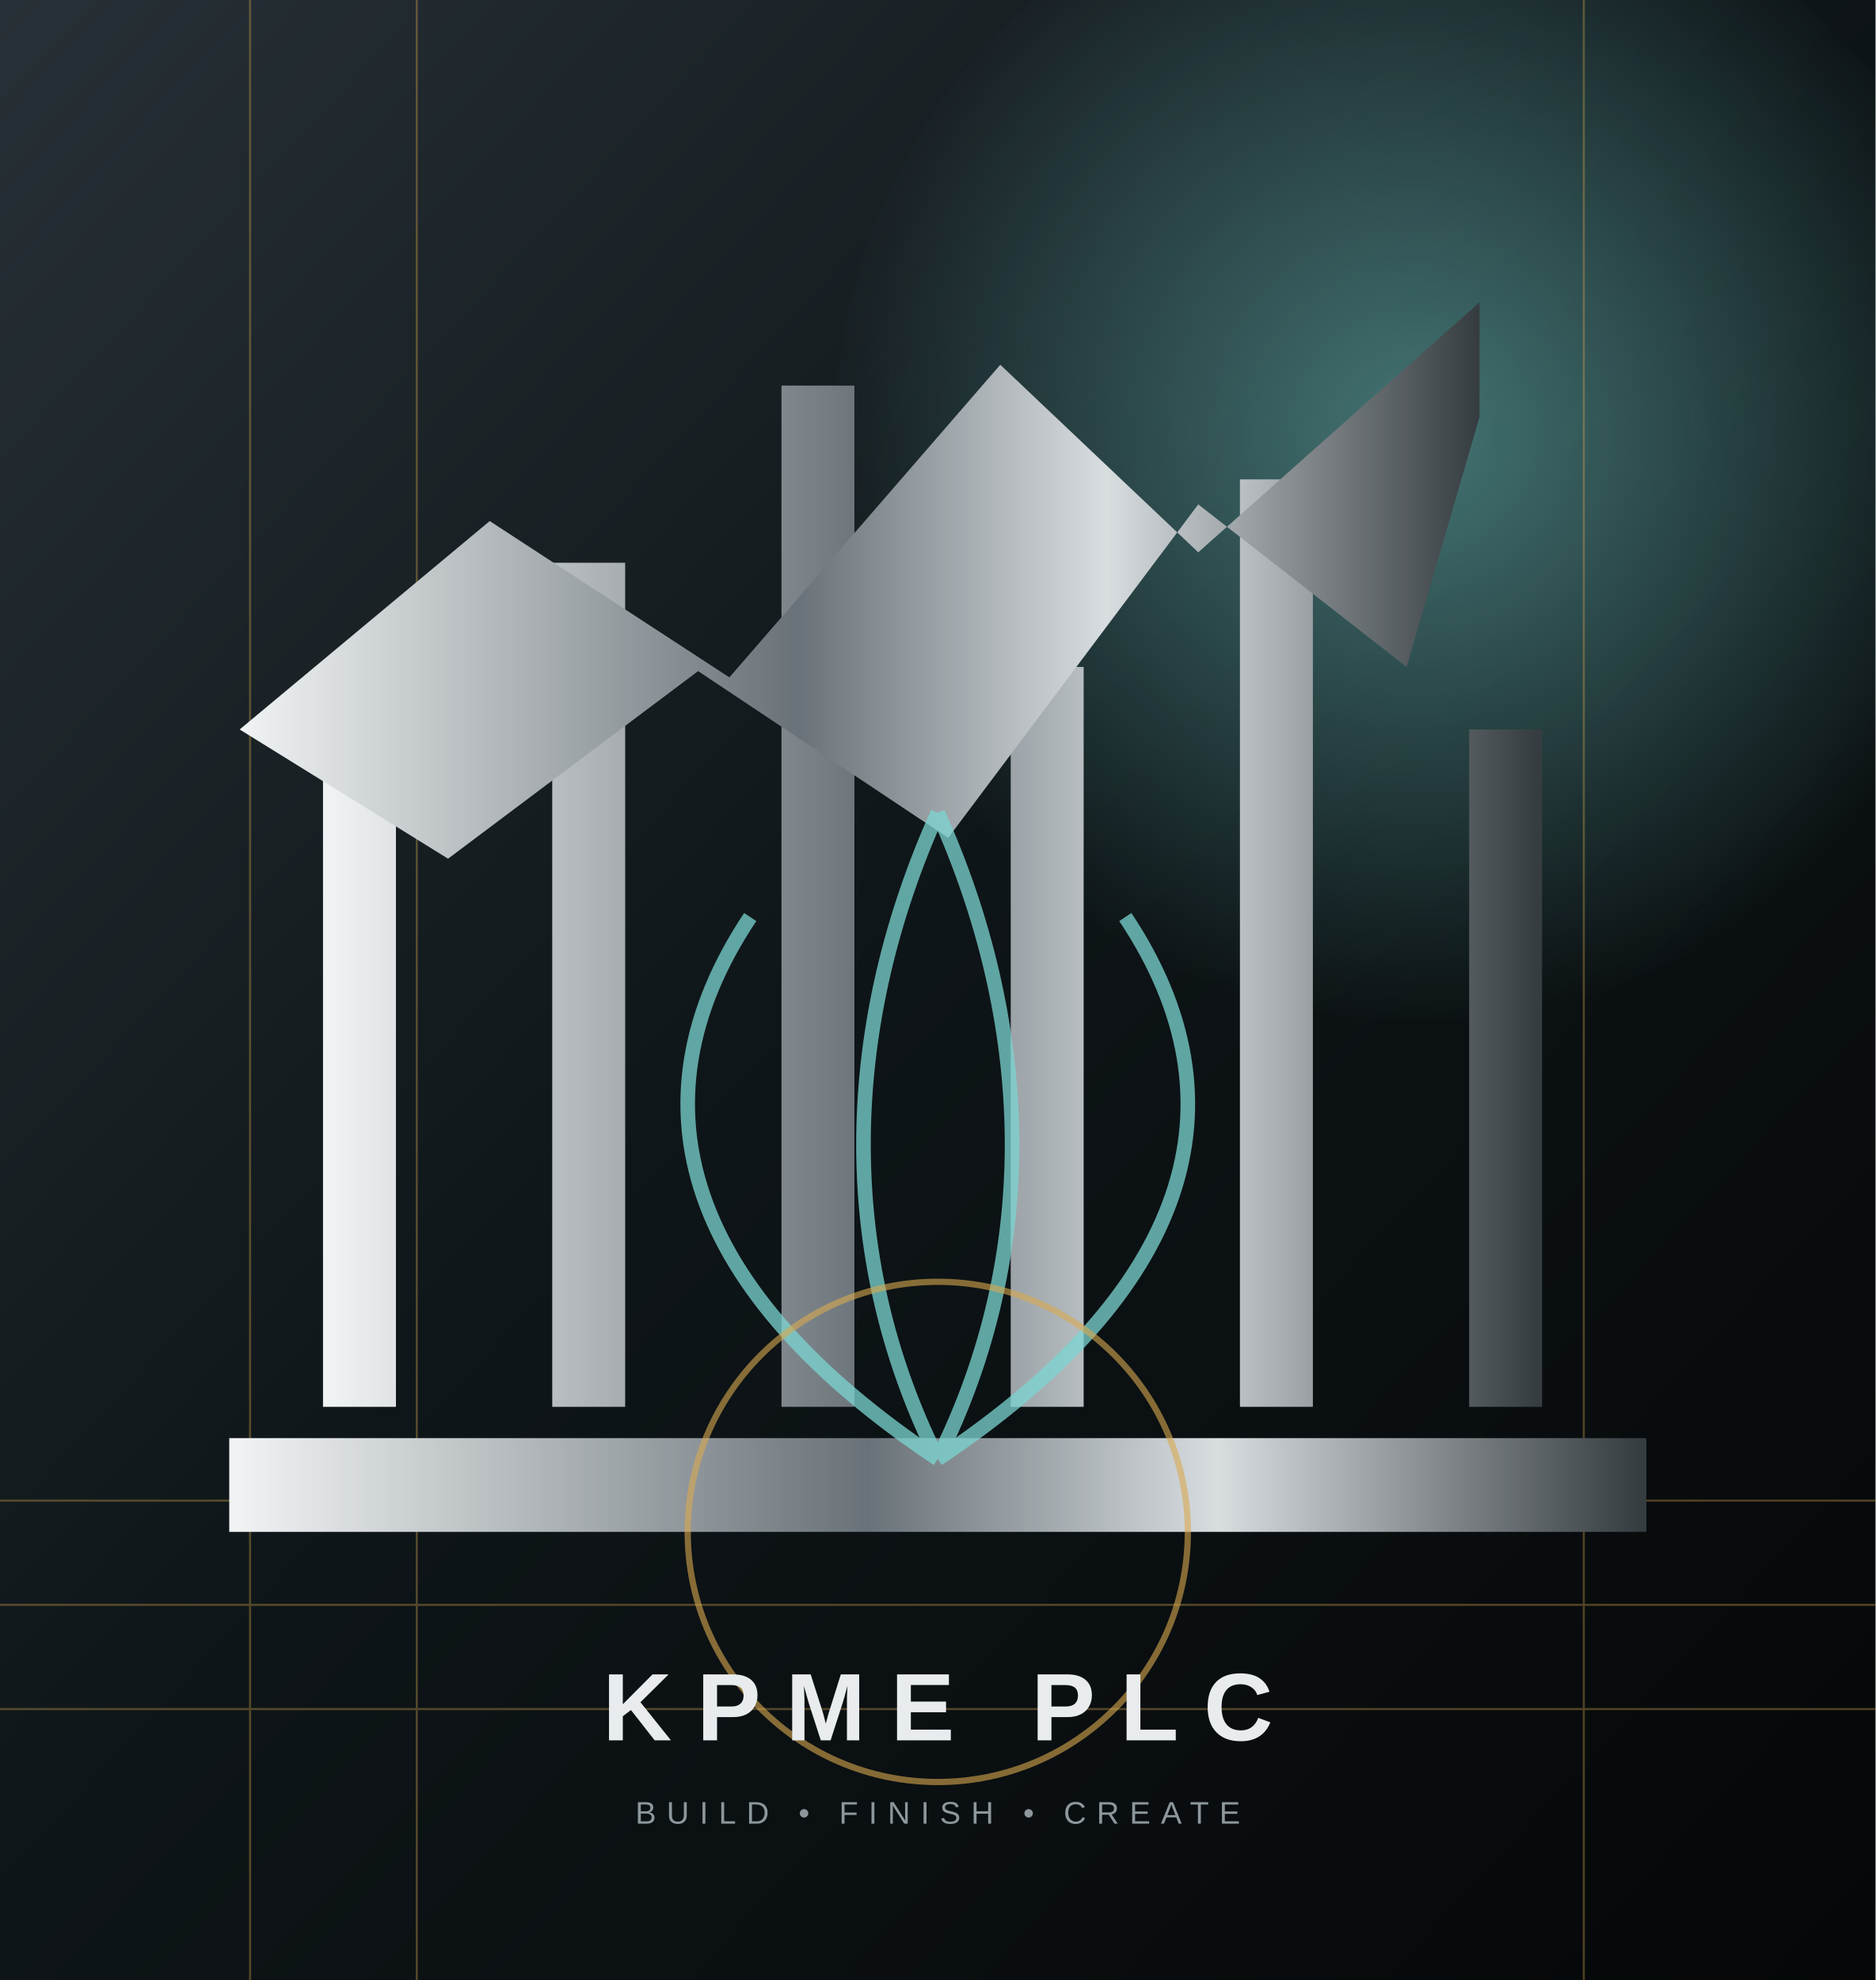
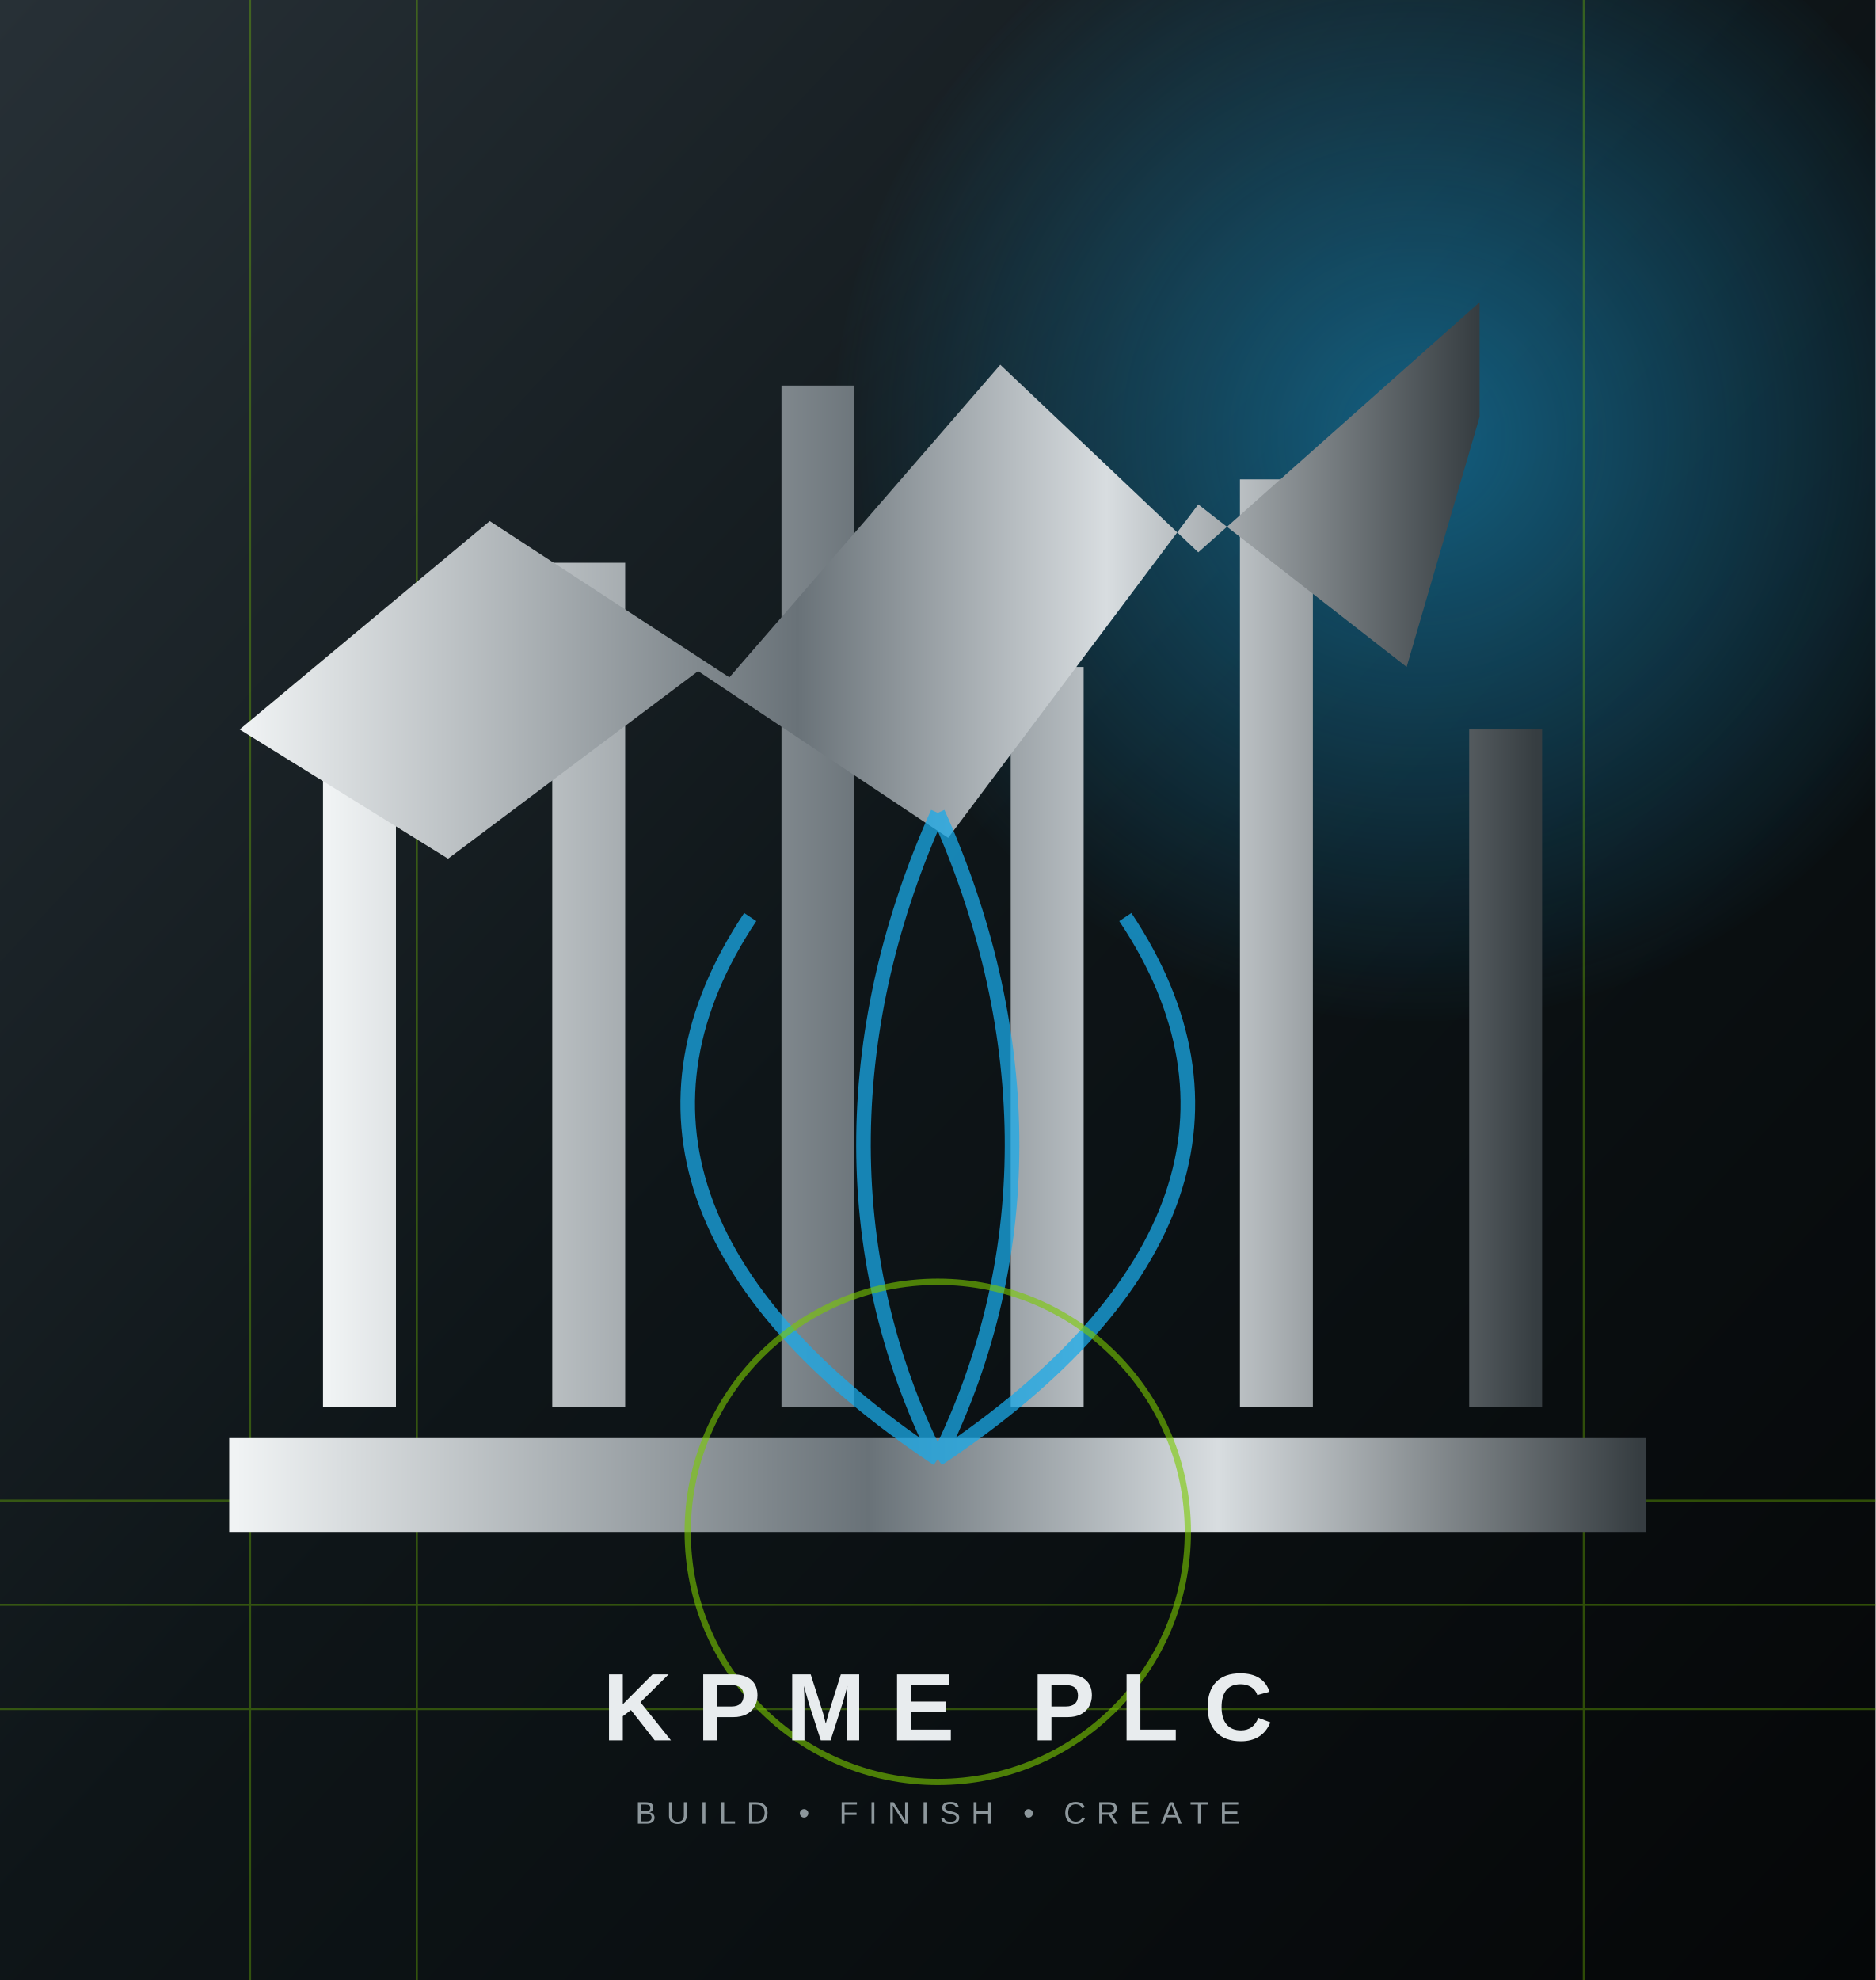
<svg xmlns="http://www.w3.org/2000/svg" viewBox="0 0 900 950">
  <defs>
    <linearGradient id="bg" x2="1" y2="1">
      <stop stop-color="#273036" />
      <stop offset=".48" stop-color="#0e1518" />
      <stop offset="1" stop-color="#050708" />
    </linearGradient>
    <linearGradient id="metal">
      <stop stop-color="#f0f3f4" />
      <stop offset=".45" stop-color="#697278" />
      <stop offset=".7" stop-color="#d8dde0" />
      <stop offset="1" stop-color="#363d41" />
    </linearGradient>
    <radialGradient id="glow">
-       <stop stop-color="#7bd5d1" stop-opacity=".5" />
-       <stop offset="1" stop-color="#7bd5d1" stop-opacity="0" />
+       <stop stop-color="#19a9e8" stop-opacity=".5" />
+       <stop offset="1" stop-color="#19a9e8" stop-opacity="0" />
    </radialGradient>
  </defs>
  <rect width="900" height="950" fill="url(#bg)" />
  <circle cx="680" cy="210" r="280" fill="url(#glow)" />
-   <g opacity=".35" stroke="#d8a84e">
+   <g opacity=".35" stroke="#79c900">
    <path d="M0 720h900M0 770h900M0 820h900" />
    <path d="M120 0v950M200 0v950M760 0v950" />
  </g>
  <g fill="url(#metal)">
    <path d="M110 690h680v45H110z" />
    <path d="M155 675V360h35v315zM265 675V270h35v405zM375 675V185h35v490zM485 675V320h35v355zM595 675V230h35v445zM705 675V350h35v325z" />
    <path d="M115 350l120-100 115 75 130-150 95 90 135-120v55L675 320l-100-78-120 160-120-80-120 90z" />
  </g>
-   <g fill="none" stroke="#7bd5d1" stroke-width="7" opacity=".75">
+   <g fill="none" stroke="#19a9e8" stroke-width="7" opacity=".75">
    <path d="M450 700C330 620 300 530 360 440" />
    <path d="M450 700C570 620 600 530 540 440" />
    <path d="M450 700C400 600 405 490 450 390" />
    <path d="M450 700C500 600 495 490 450 390" />
  </g>
-   <circle cx="450" cy="735" r="120" fill="none" stroke="#d8a84e" stroke-width="3" opacity=".6" />
+   <circle cx="450" cy="735" r="120" fill="none" stroke="#79c900" stroke-width="3" opacity=".6" />
  <text x="450" y="835" text-anchor="middle" fill="#e8ecee" font-family="Arial" font-weight="700" font-size="46" letter-spacing="12">KPME PLC</text>
  <text x="450" y="875" text-anchor="middle" fill="#8d979c" font-family="Arial" font-size="15" letter-spacing="5">BUILD • FINISH • CREATE</text>
</svg>
